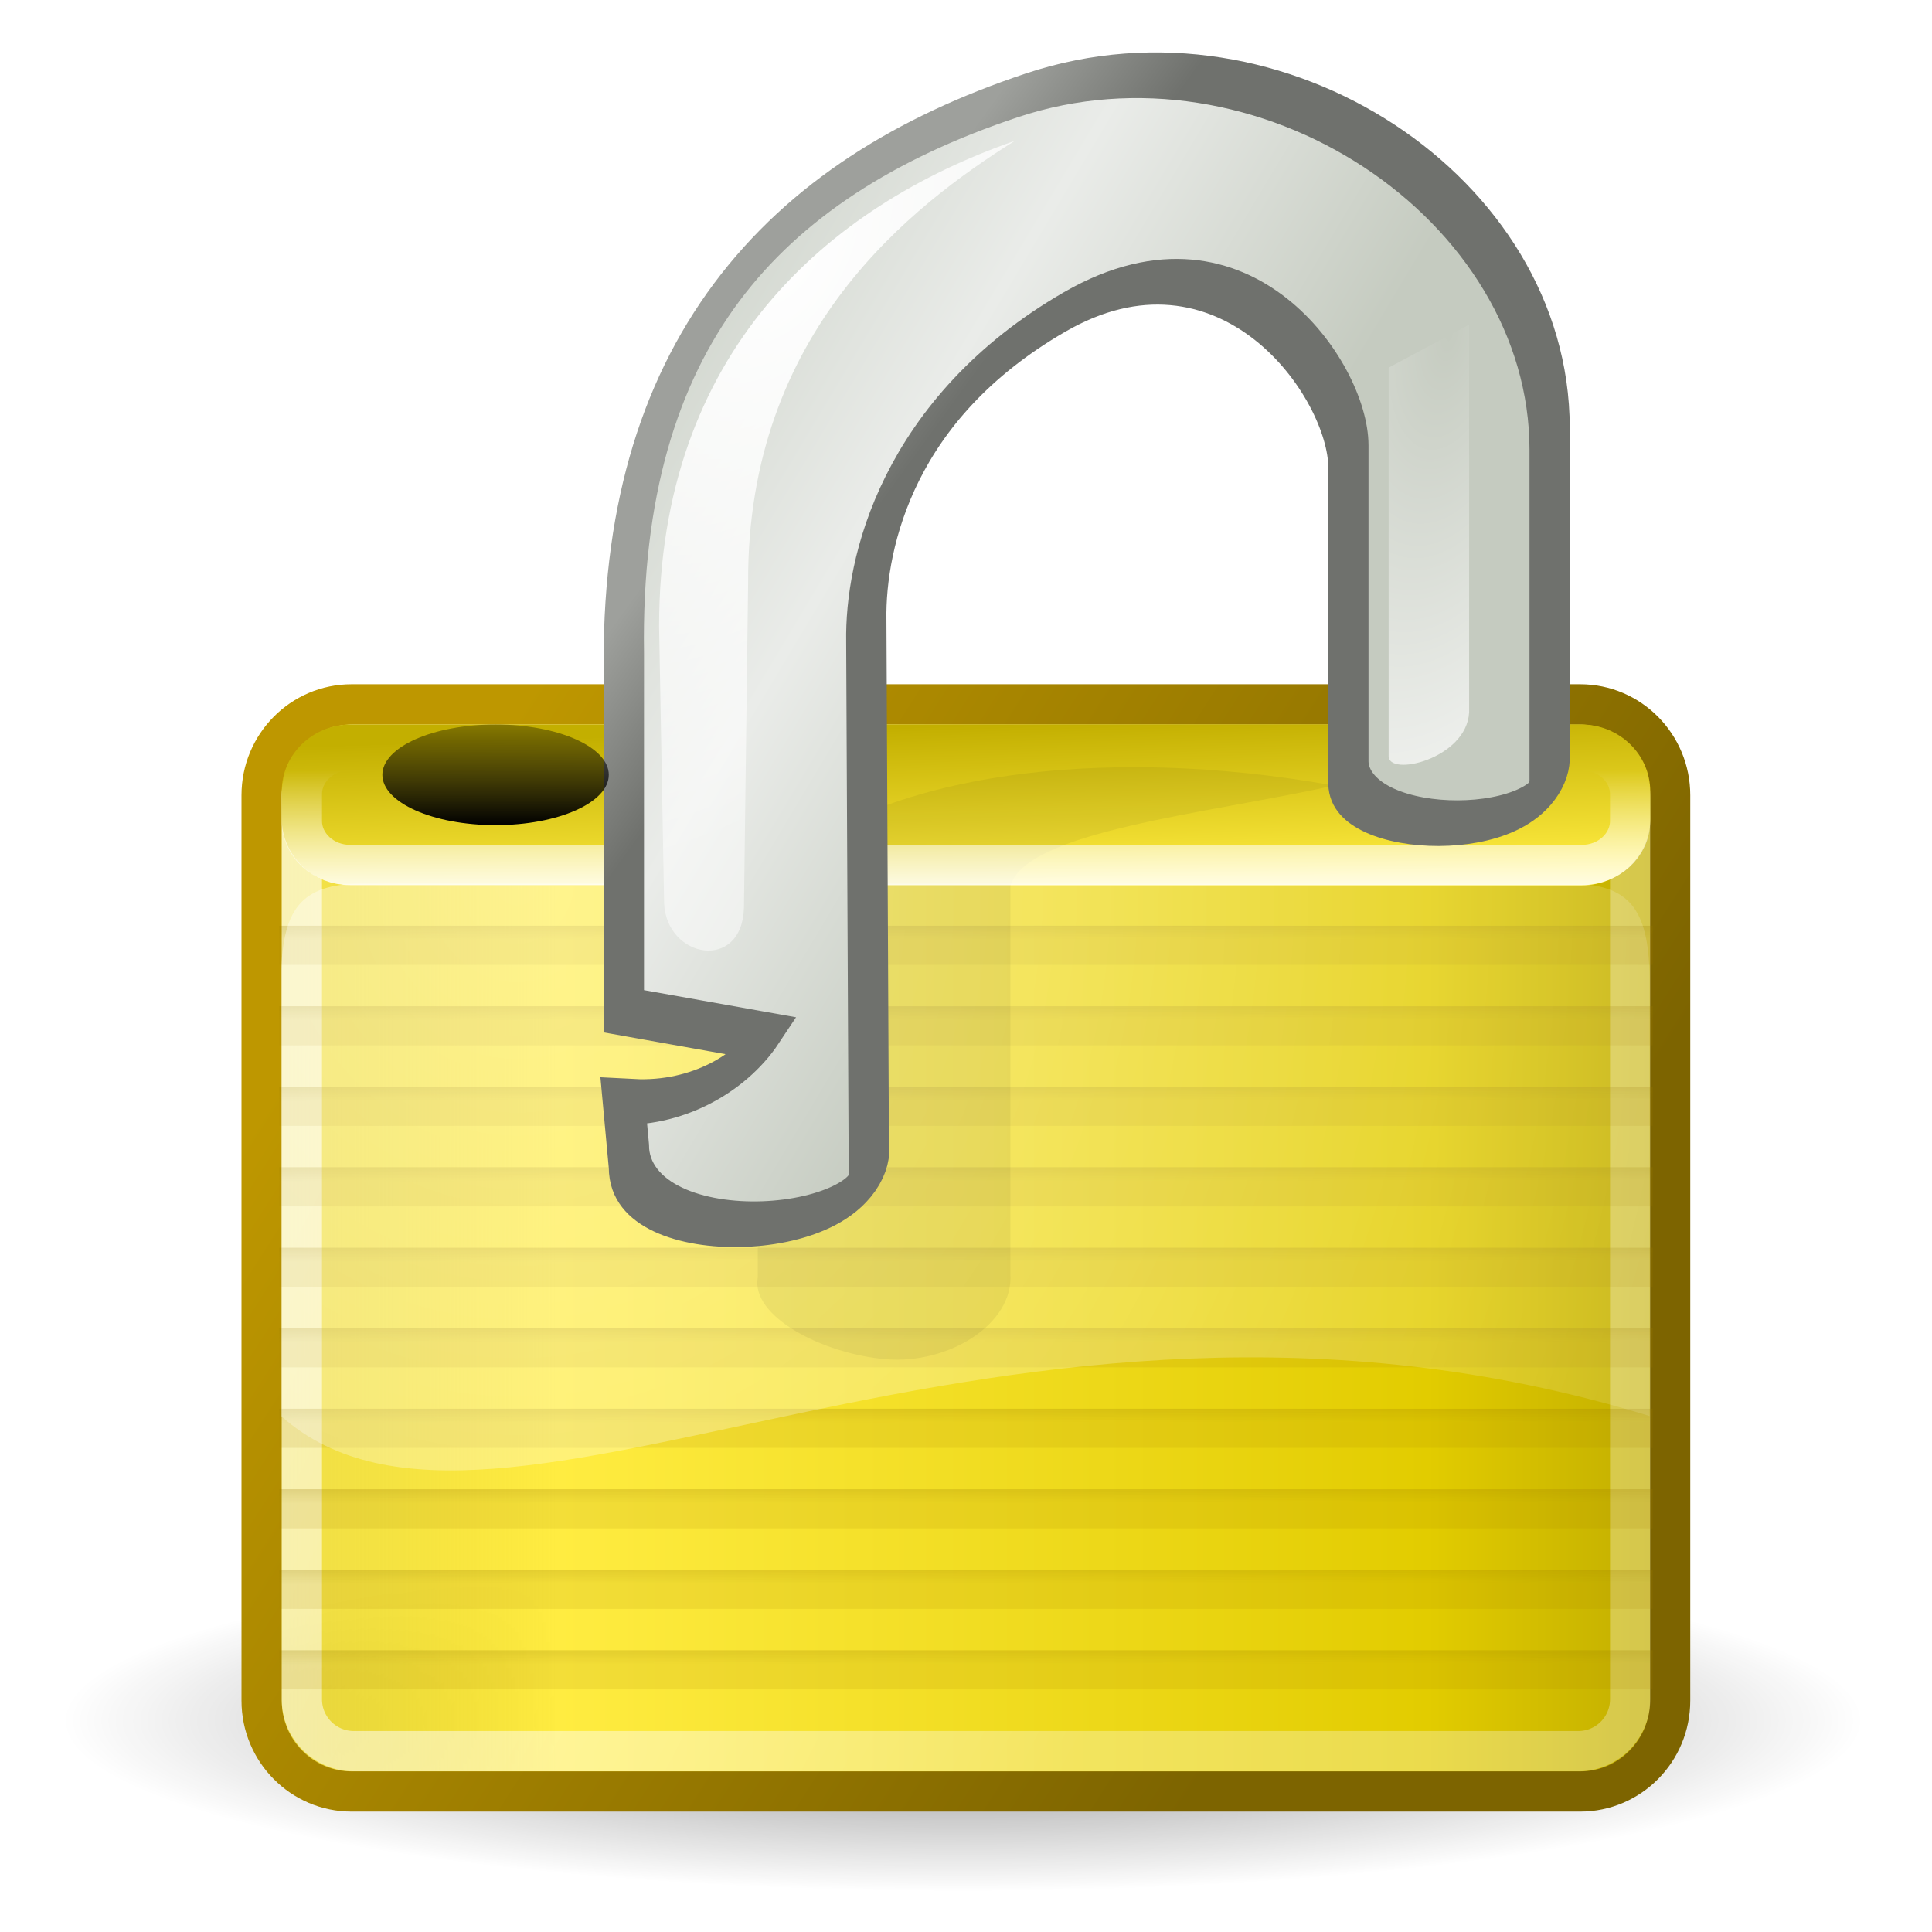
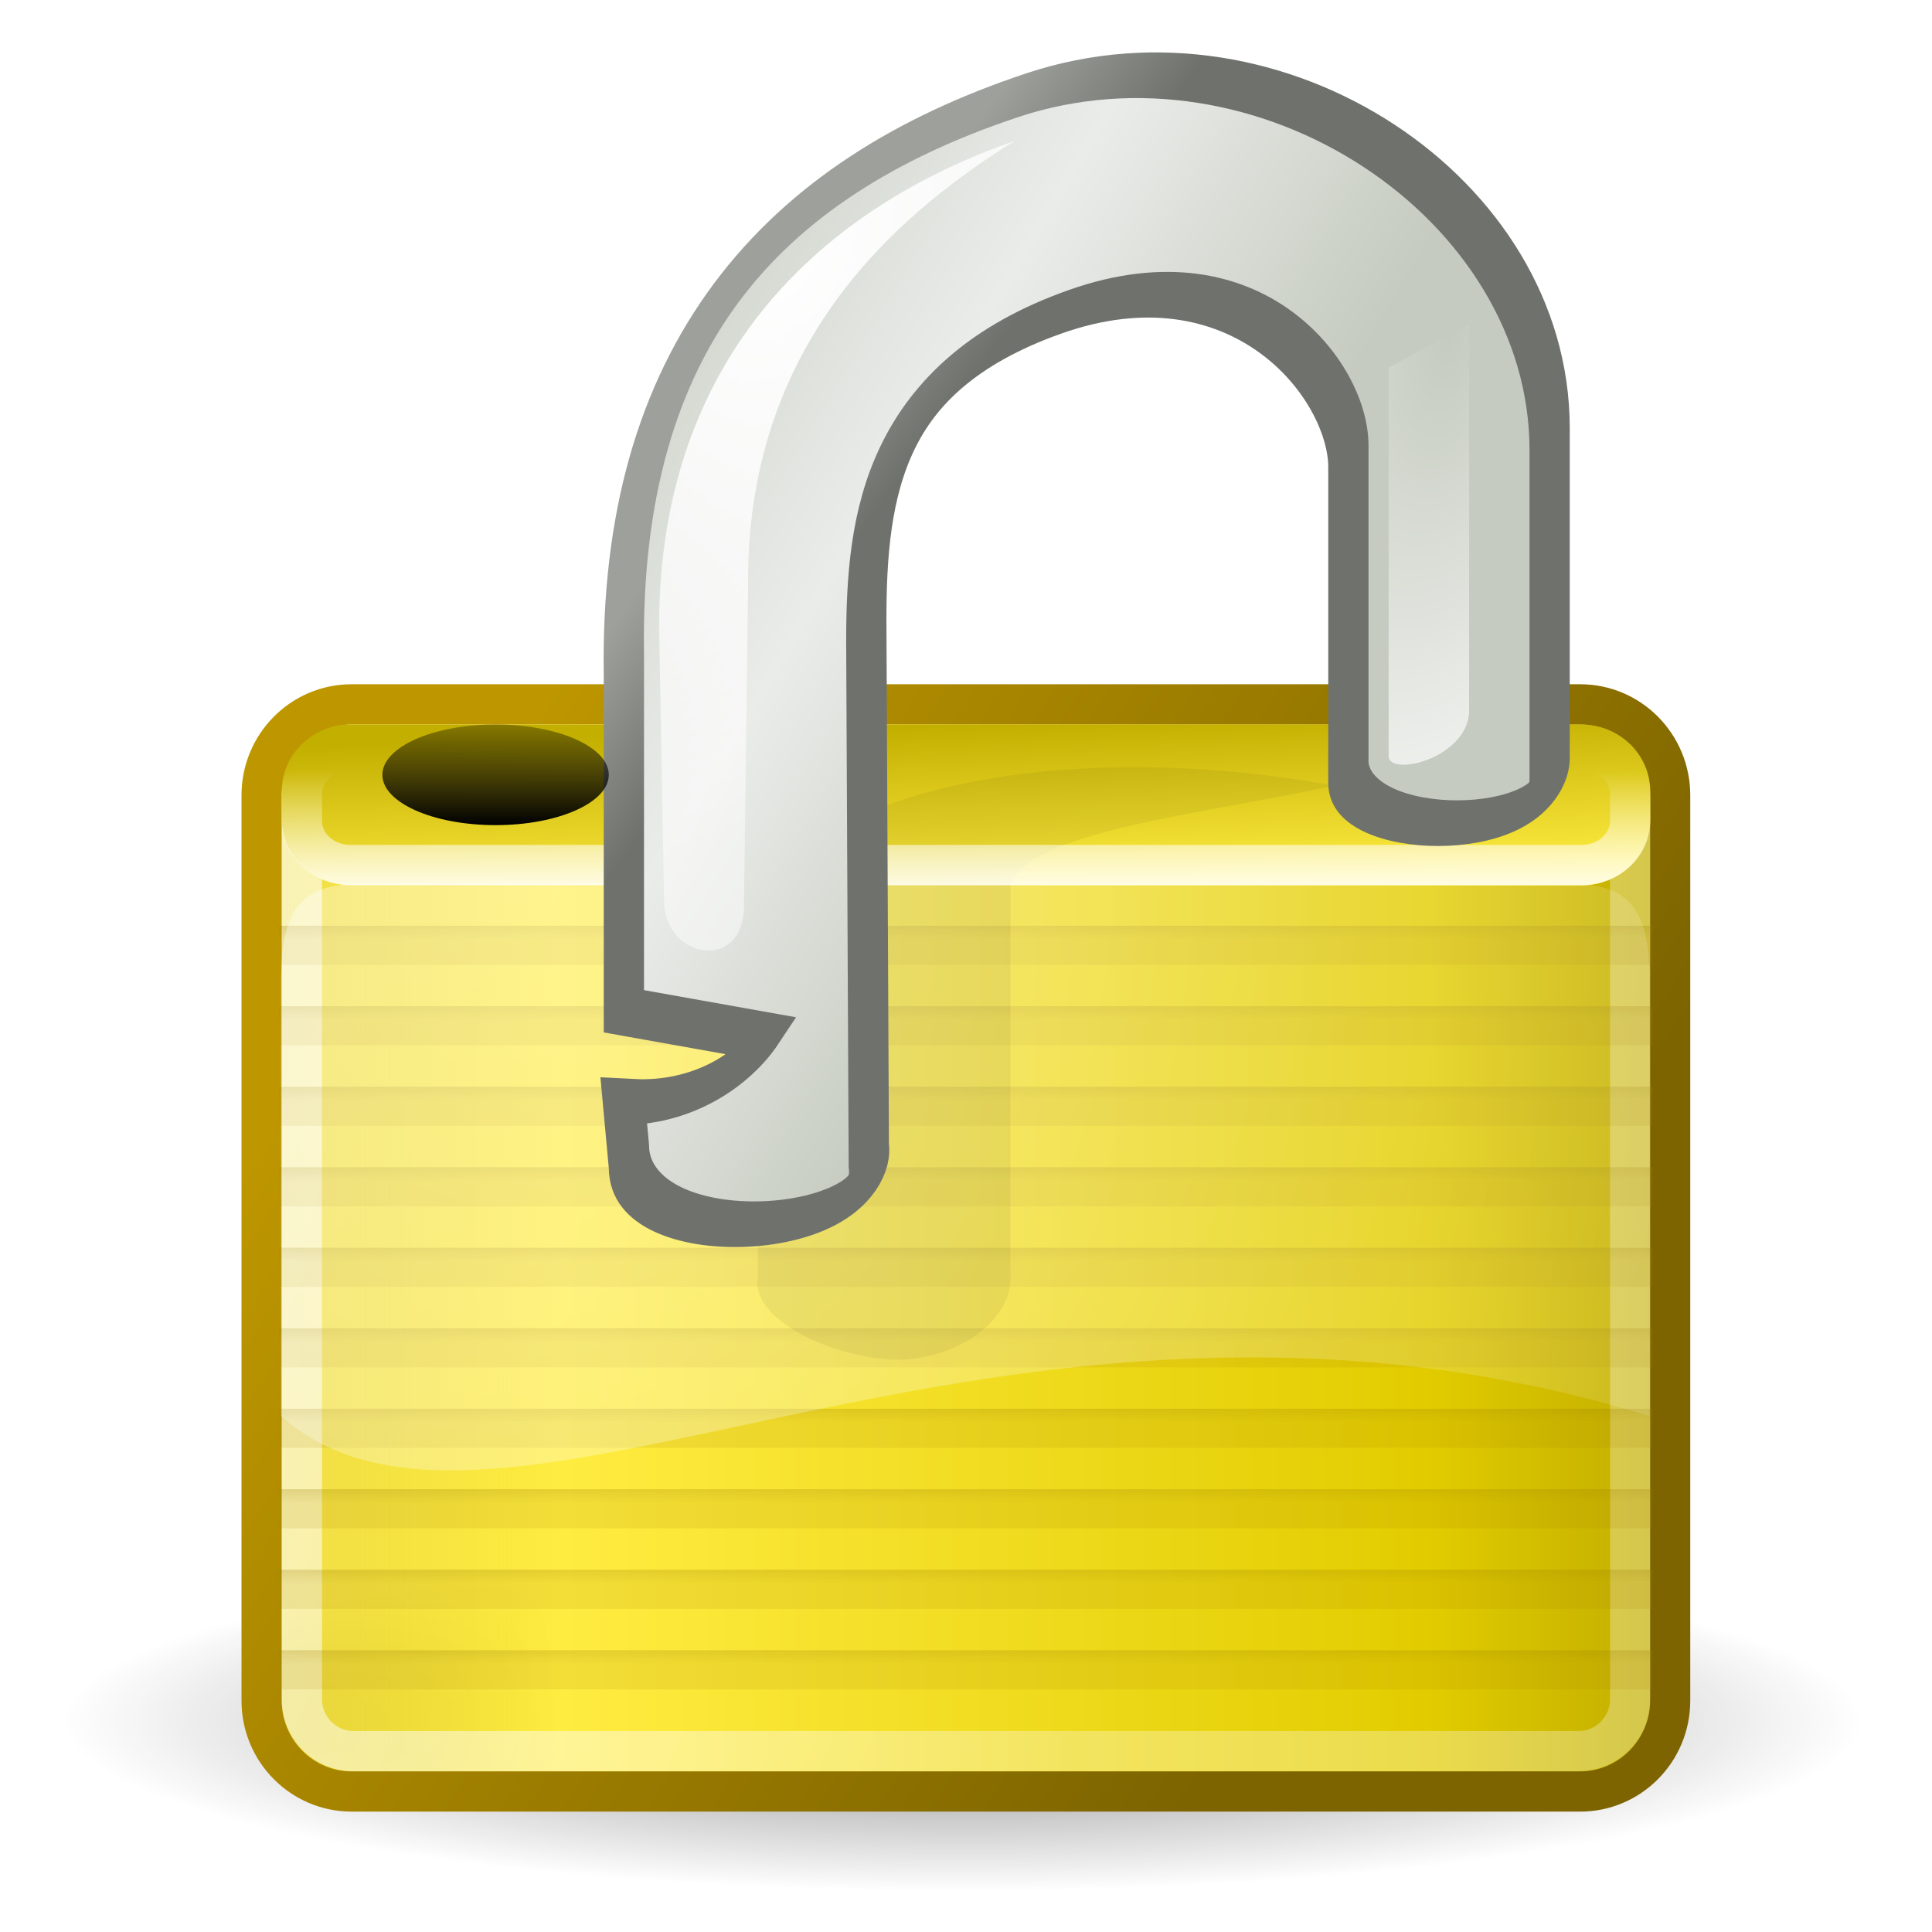
<svg xmlns="http://www.w3.org/2000/svg" xmlns:xlink="http://www.w3.org/1999/xlink" width="48px" height="48px" id="svg1381">
  <defs id="defs1383">
    <linearGradient id="linearGradient2901">
      <stop style="stop-color:#000000;stop-opacity:1;" offset="0" id="stop2903" />
      <stop style="stop-color:#000000;stop-opacity:0;" offset="1" id="stop2905" />
    </linearGradient>
    <linearGradient id="linearGradient7613">
      <stop style="stop-color:#ffffff;stop-opacity:0;" offset="0" id="stop7615" />
      <stop style="stop-color:#ffffff;stop-opacity:1;" offset="1" id="stop7617" />
    </linearGradient>
    <linearGradient id="linearGradient7601">
      <stop style="stop-color:#ffffff;stop-opacity:1;" offset="0" id="stop7603" />
      <stop style="stop-color:#ffffff;stop-opacity:0;" offset="1" id="stop7605" />
    </linearGradient>
    <linearGradient id="linearGradient5820">
      <stop id="stop6704" offset="0" style="stop-color:#000000;stop-opacity:0;" />
      <stop style="stop-color:#000000;stop-opacity:0;" offset="0.608" id="stop6706" />
      <stop style="stop-color:#000000;stop-opacity:1;" offset="1" id="stop5824" />
    </linearGradient>
    <linearGradient id="linearGradient4135">
      <stop style="stop-color:#896d00;stop-opacity:1;" offset="0" id="stop4137" />
      <stop style="stop-color:#a18000;stop-opacity:0;" offset="1" id="stop4139" />
    </linearGradient>
    <linearGradient id="linearGradient3505">
      <stop style="stop-color:#ffec41;stop-opacity:1;" offset="0" id="stop3509" />
      <stop id="stop3513" offset="1" style="stop-color:#c3af00;stop-opacity:1;" />
    </linearGradient>
    <linearGradient y2="6.04" x2="16.198" y1="9.664" x1="19.251" gradientTransform="translate(0,-1.926279)" gradientUnits="userSpaceOnUse" id="linearGradient1394" xlink:href="#linearGradient11335" />
    <linearGradient y2="17.47" x2="27.192" y1="2.914" x1="10.651" gradientTransform="translate(0,-1.926279)" gradientUnits="userSpaceOnUse" id="linearGradient1392" xlink:href="#linearGradient10591" />
    <linearGradient y2="26.025" x2="27.824" y1="22.739" x1="27.812" gradientTransform="matrix(1.230769,0,0,0.32409,-5.538462,32.89774)" gradientUnits="userSpaceOnUse" id="linearGradient2324" xlink:href="#linearGradient5741" />
    <linearGradient y2="26.025" x2="27.824" y1="22.739" x1="27.812" gradientTransform="matrix(1.230769,0,0,0.32409,-5.538462,30.89774)" gradientUnits="userSpaceOnUse" id="linearGradient2322" xlink:href="#linearGradient5741" />
    <linearGradient y2="26.025" x2="27.824" y1="22.739" x1="27.812" gradientTransform="matrix(1.230769,0,0,0.32409,-5.538462,28.89774)" gradientUnits="userSpaceOnUse" id="linearGradient2320" xlink:href="#linearGradient5741" />
    <linearGradient y2="26.025" x2="27.824" y1="22.739" x1="27.812" gradientTransform="matrix(1.230769,0,0,0.32409,-5.538462,26.89774)" gradientUnits="userSpaceOnUse" id="linearGradient2318" xlink:href="#linearGradient5741" />
    <linearGradient y2="26.025" x2="27.824" y1="22.739" x1="27.812" gradientTransform="matrix(1.230769,0,0,0.32409,-5.538462,24.89774)" gradientUnits="userSpaceOnUse" id="linearGradient2316" xlink:href="#linearGradient5741" />
    <linearGradient y2="26.025" x2="27.824" y1="22.739" x1="27.812" gradientTransform="matrix(1.230769,0,0,0.32409,-5.538462,22.89774)" gradientUnits="userSpaceOnUse" id="linearGradient2314" xlink:href="#linearGradient5741" />
    <linearGradient y2="26.025" x2="27.824" y1="22.739" x1="27.812" gradientTransform="matrix(1.230769,0,0,0.32409,-5.538462,20.89774)" gradientUnits="userSpaceOnUse" id="linearGradient2312" xlink:href="#linearGradient5741" />
    <linearGradient y2="26.025" x2="27.824" y1="22.739" x1="27.812" gradientTransform="matrix(1.230769,0,0,0.32409,-5.538462,18.89774)" gradientUnits="userSpaceOnUse" id="linearGradient2310" xlink:href="#linearGradient5741" />
    <linearGradient y2="26.025" x2="27.824" y1="22.739" x1="27.812" gradientTransform="matrix(1.230769,0,0,0.32409,-5.538462,16.89774)" gradientUnits="userSpaceOnUse" id="linearGradient2308" xlink:href="#linearGradient5741" />
    <linearGradient y2="26.025" x2="27.824" y1="22.739" x1="27.812" gradientTransform="matrix(1.230769,0,0,0.32409,-5.538462,14.89774)" gradientUnits="userSpaceOnUse" id="linearGradient2306" xlink:href="#linearGradient5741" />
    <linearGradient id="linearGradient9845">
      <stop id="stop9847" offset="0" style="stop-color:#ffffff;stop-opacity:1;" />
      <stop id="stop9849" offset="1" style="stop-color:#ffffff;stop-opacity:0.495;" />
    </linearGradient>
    <linearGradient id="linearGradient10591">
      <stop id="stop10593" offset="0" style="stop-color:#cad0c6;stop-opacity:1;" />
      <stop style="stop-color:#eaece9;stop-opacity:1;" offset="0.5" id="stop10599" />
      <stop id="stop10595" offset="1" style="stop-color:#c5cbc0;stop-opacity:1;" />
    </linearGradient>
    <linearGradient id="linearGradient11327">
      <stop id="stop11329" offset="0" style="stop-color:#7d6400;stop-opacity:1;" />
      <stop id="stop11331" offset="1" style="stop-color:#be9700;stop-opacity:1;" />
    </linearGradient>
    <linearGradient id="linearGradient11335">
      <stop id="stop11337" offset="0" style="stop-color:#6f716d;stop-opacity:1;" />
      <stop id="stop11339" offset="1" style="stop-color:#9ea09c;stop-opacity:1;" />
    </linearGradient>
    <linearGradient id="linearGradient12071">
      <stop id="stop12073" offset="0" style="stop-color:#ffffff;stop-opacity:1;" />
      <stop id="stop12075" offset="1" style="stop-color:#ffffff;stop-opacity:0;" />
    </linearGradient>
    <linearGradient id="linearGradient5741">
      <stop id="stop5743" offset="0" style="stop-color:#896d00;stop-opacity:1;" />
      <stop id="stop5745" offset="1" style="stop-color:#a18000;stop-opacity:0.268;" />
    </linearGradient>
    <linearGradient id="linearGradient2092">
      <stop style="stop-color:#ead200;stop-opacity:0.713;" offset="0" id="stop2094" />
      <stop id="stop2098" offset="0.21" style="stop-color:#ffec41;stop-opacity:1;" />
      <stop style="stop-color:#e2cc00;stop-opacity:1;" offset="0.84" id="stop2293" />
      <stop style="stop-color:#c3af00;stop-opacity:1;" offset="1" id="stop2100" />
    </linearGradient>
    <radialGradient gradientUnits="userSpaceOnUse" gradientTransform="matrix(1,0,0,0.651376,4.756609e-15,10.75754)" r="15.571" fy="30.857" fx="22.571" cy="30.857" cx="22.571" id="radialGradient3564" xlink:href="#linearGradient3558" />
    <linearGradient id="linearGradient3558">
      <stop id="stop3560" offset="0" style="stop-color:#000000;stop-opacity:1;" />
      <stop id="stop3562" offset="1" style="stop-color:#000000;stop-opacity:0;" />
    </linearGradient>
    <linearGradient id="linearGradient2298">
      <stop id="stop2300" offset="0" style="stop-color:#ffffff;stop-opacity:1;" />
      <stop id="stop2302" offset="1" style="stop-color:#ffffff;stop-opacity:0;" />
    </linearGradient>
    <radialGradient xlink:href="#linearGradient2298" id="radialGradient1572" gradientUnits="userSpaceOnUse" gradientTransform="matrix(2.531089,-2.901827e-16,6.080015e-9,2.860549,-19.66786,-16.33929)" cx="12.846" cy="13.342" fx="12.846" fy="13.342" r="17" />
    <linearGradient xlink:href="#linearGradient9845" id="linearGradient1575" gradientUnits="userSpaceOnUse" gradientTransform="matrix(0.999112,0,0,1.095802,3.642141e-2,-4.139733)" x1="10.907" y1="25.002" x2="30.875" y2="36.127" />
    <linearGradient xlink:href="#linearGradient2092" id="linearGradient1578" gradientUnits="userSpaceOnUse" gradientTransform="matrix(1,0,0,1.089878,0,-5.10979)" x1="6.727" y1="32.162" x2="40.938" y2="32.162" />
    <linearGradient xlink:href="#linearGradient11327" id="linearGradient1580" gradientUnits="userSpaceOnUse" gradientTransform="matrix(1,0,0,1.089878,0,-3.986899)" x1="31.63" y1="41.792" x2="8.671" y2="25.794" />
    <linearGradient xlink:href="#linearGradient3505" id="linearGradient1591" x1="24.875" y1="21" x2="24.75" y2="17" gradientUnits="userSpaceOnUse" gradientTransform="translate(0,1)" />
    <linearGradient xlink:href="#linearGradient12071" id="linearGradient1387" gradientUnits="userSpaceOnUse" gradientTransform="matrix(1,0,0,0.951923,0,1.975963)" x1="21.942" y1="21.551" x2="21.942" y2="18.038" />
    <linearGradient xlink:href="#linearGradient5741" id="linearGradient1411" gradientUnits="userSpaceOnUse" gradientTransform="matrix(1.230769,0,0,0.32409,-5.538462,14.89774)" x1="27.812" y1="22.739" x2="27.824" y2="26.025" />
    <linearGradient xlink:href="#linearGradient5741" id="linearGradient1413" gradientUnits="userSpaceOnUse" gradientTransform="matrix(1.230769,0,0,0.32409,-5.538462,16.89774)" x1="27.812" y1="22.739" x2="27.824" y2="26.025" />
    <linearGradient xlink:href="#linearGradient5741" id="linearGradient1415" gradientUnits="userSpaceOnUse" gradientTransform="matrix(1.230769,0,0,0.32409,-5.538462,18.89774)" x1="27.812" y1="22.739" x2="27.824" y2="26.025" />
    <linearGradient xlink:href="#linearGradient5741" id="linearGradient1417" gradientUnits="userSpaceOnUse" gradientTransform="matrix(1.230769,0,0,0.32409,-5.538462,20.89774)" x1="27.812" y1="22.739" x2="27.824" y2="26.025" />
    <linearGradient xlink:href="#linearGradient5741" id="linearGradient1419" gradientUnits="userSpaceOnUse" gradientTransform="matrix(1.230769,0,0,0.32409,-5.538462,22.89774)" x1="27.812" y1="22.739" x2="27.824" y2="26.025" />
    <linearGradient xlink:href="#linearGradient5741" id="linearGradient1421" gradientUnits="userSpaceOnUse" gradientTransform="matrix(1.230769,0,0,0.32409,-5.538462,24.89774)" x1="27.812" y1="22.739" x2="27.824" y2="26.025" />
    <linearGradient xlink:href="#linearGradient5741" id="linearGradient1423" gradientUnits="userSpaceOnUse" gradientTransform="matrix(1.230769,0,0,0.32409,-5.538462,26.89774)" x1="27.812" y1="22.739" x2="27.824" y2="26.025" />
    <linearGradient xlink:href="#linearGradient5741" id="linearGradient1425" gradientUnits="userSpaceOnUse" gradientTransform="matrix(1.230769,0,0,0.32409,-5.538462,28.89774)" x1="27.812" y1="22.739" x2="27.824" y2="26.025" />
    <linearGradient xlink:href="#linearGradient5741" id="linearGradient1427" gradientUnits="userSpaceOnUse" gradientTransform="matrix(1.230769,0,0,0.32409,-5.538462,30.89774)" x1="27.812" y1="22.739" x2="27.824" y2="26.025" />
    <linearGradient xlink:href="#linearGradient5741" id="linearGradient1429" gradientUnits="userSpaceOnUse" gradientTransform="matrix(1.230769,0,0,0.32409,-5.538462,32.89774)" x1="27.812" y1="22.739" x2="27.824" y2="26.025" />
    <linearGradient xlink:href="#linearGradient5741" id="linearGradient2307" gradientUnits="userSpaceOnUse" gradientTransform="matrix(1.312358,0,1.799061e-17,0.32409,-1.156393,5.669486)" x1="27.812" y1="22.739" x2="27.824" y2="26.025" />
    <linearGradient xlink:href="#linearGradient5741" id="linearGradient2311" gradientUnits="userSpaceOnUse" gradientTransform="matrix(1.312358,0,1.799061e-17,0.32409,-1.156393,3.669486)" x1="27.812" y1="22.739" x2="27.824" y2="26.025" />
    <linearGradient xlink:href="#linearGradient5741" id="linearGradient2315" gradientUnits="userSpaceOnUse" gradientTransform="matrix(1.312358,0,1.799061e-17,0.32409,-1.156393,1.669487)" x1="27.812" y1="22.739" x2="27.824" y2="26.025" />
    <linearGradient xlink:href="#linearGradient5741" id="linearGradient2319" gradientUnits="userSpaceOnUse" gradientTransform="matrix(1.312358,0,1.799061e-17,0.32409,-1.156393,-0.330512)" x1="27.812" y1="22.739" x2="27.824" y2="26.025" />
    <linearGradient xlink:href="#linearGradient5741" id="linearGradient2323" gradientUnits="userSpaceOnUse" gradientTransform="matrix(1.312358,0,1.799061e-17,0.32409,-1.156393,-2.330512)" x1="27.812" y1="22.739" x2="27.824" y2="26.025" />
    <linearGradient xlink:href="#linearGradient5741" id="linearGradient2326" gradientUnits="userSpaceOnUse" gradientTransform="matrix(1.312358,0,1.799061e-17,0.32409,-1.156393,-4.330511)" x1="27.812" y1="22.739" x2="27.824" y2="26.025" />
    <linearGradient xlink:href="#linearGradient5741" id="linearGradient2329" gradientUnits="userSpaceOnUse" gradientTransform="matrix(1.312358,0,1.799061e-17,0.32409,-1.156393,-6.33051)" x1="27.812" y1="22.739" x2="27.824" y2="26.025" />
    <linearGradient xlink:href="#linearGradient5741" id="linearGradient2332" gradientUnits="userSpaceOnUse" gradientTransform="matrix(1.312358,0,1.799061e-17,0.32409,-1.156393,-8.330509)" x1="27.812" y1="22.739" x2="27.824" y2="26.025" />
    <linearGradient xlink:href="#linearGradient5741" id="linearGradient2335" gradientUnits="userSpaceOnUse" gradientTransform="matrix(1.312358,0,1.799061e-17,0.32409,-1.156393,-10.33051)" x1="27.812" y1="22.739" x2="27.824" y2="26.025" />
    <linearGradient xlink:href="#linearGradient5741" id="linearGradient2338" gradientUnits="userSpaceOnUse" gradientTransform="matrix(1.312358,0,1.799061e-17,0.32409,-1.156393,-12.33051)" x1="27.812" y1="22.739" x2="27.824" y2="26.025" />
    <linearGradient xlink:href="#linearGradient7601" id="linearGradient7607" x1="16.529" y1="-0.397" x2="14.615" y2="12.437" gradientUnits="userSpaceOnUse" />
    <radialGradient xlink:href="#linearGradient7613" id="radialGradient7611" cx="30.996" cy="13.156" fx="30.996" fy="13.156" r="1" gradientTransform="matrix(-5.31617e-7,14.96898,-8.276676,3.968832e-4,143.8949,-454.2723)" gradientUnits="userSpaceOnUse" />
    <radialGradient xlink:href="#linearGradient9845" id="radialGradient7619" cx="12.184" cy="8.546" fx="12.184" fy="8.546" r="3.604" gradientTransform="matrix(-0.441342,3.786965,-3.285907,-0.382939,51.92133,-44.11008)" gradientUnits="userSpaceOnUse" />
    <linearGradient xlink:href="#linearGradient2901" id="linearGradient2907" x1="36.562" y1="20.625" x2="36.562" y2="17" gradientUnits="userSpaceOnUse" />
  </defs>
  <g id="layer1">
    <path style="opacity:0.474;color:#000000;fill:url(#radialGradient3564);fill-opacity:1;fill-rule:nonzero;stroke:none;stroke-width:1;stroke-linecap:round;stroke-linejoin:round;marker:none;marker-start:none;marker-mid:none;marker-end:none;stroke-miterlimit:4;stroke-dasharray:none;stroke-dashoffset:0;stroke-opacity:1;visibility:visible;display:inline;overflow:visible" id="path3556" d="M 38.143 30.857 A 15.571 10.143 0 1 1  7,30.857 A 15.571 10.143 0 1 1  38.143 30.857 z" transform="matrix(1.440225,0,0,0.419014,-8.581573,29.82043)" />
    <rect style="fill:url(#linearGradient1578);fill-opacity:1;fill-rule:evenodd;stroke:url(#linearGradient1580);stroke-width:1;stroke-linecap:round;stroke-linejoin:round;stroke-miterlimit:4;stroke-dasharray:none;stroke-dashoffset:0;stroke-opacity:1" id="rect1314" width="34.994" height="27.009" x="6.5" y="17.5" rx="2.235" ry="2.257" />
    <rect style="fill:none;fill-opacity:1;fill-rule:evenodd;stroke:url(#linearGradient1575);stroke-width:1;stroke-linecap:round;stroke-linejoin:round;stroke-miterlimit:4;stroke-dasharray:none;stroke-dashoffset:0;stroke-opacity:0.601" id="rect6903" width="33.001" height="25.007" x="7.5" y="18.5" rx="1.289" ry="1.289" />
    <g id="g2281" style="opacity:1" transform="matrix(1.066291,0,0,1,-1.59099,0)">
      <rect ry="0" rx="0" y="23" x="8" height="0.972" width="32" id="rect5013" style="opacity:0.5;fill:url(#linearGradient2306);fill-opacity:1;fill-rule:evenodd;stroke:none;stroke-width:1;stroke-linecap:round;stroke-linejoin:miter;stroke-miterlimit:4;stroke-dasharray:none;stroke-dashoffset:0;stroke-opacity:1" />
      <rect style="opacity:0.5;fill:url(#linearGradient2308);fill-opacity:1;fill-rule:evenodd;stroke:none;stroke-width:1;stroke-linecap:round;stroke-linejoin:miter;stroke-miterlimit:4;stroke-dasharray:none;stroke-dashoffset:0;stroke-opacity:1" id="rect2245" width="32" height="0.972" x="8" y="25" rx="0" ry="0" />
      <rect ry="0" rx="0" y="27" x="8" height="0.972" width="32" id="rect2249" style="opacity:0.5;fill:url(#linearGradient2310);fill-opacity:1;fill-rule:evenodd;stroke:none;stroke-width:1;stroke-linecap:round;stroke-linejoin:miter;stroke-miterlimit:4;stroke-dasharray:none;stroke-dashoffset:0;stroke-opacity:1" />
      <rect style="opacity:0.5;fill:url(#linearGradient2312);fill-opacity:1;fill-rule:evenodd;stroke:none;stroke-width:1;stroke-linecap:round;stroke-linejoin:miter;stroke-miterlimit:4;stroke-dasharray:none;stroke-dashoffset:0;stroke-opacity:1" id="rect2253" width="32" height="0.972" x="8" y="29" rx="0" ry="0" />
      <rect ry="0" rx="0" y="31" x="8" height="0.972" width="32" id="rect2257" style="opacity:0.5;fill:url(#linearGradient2314);fill-opacity:1;fill-rule:evenodd;stroke:none;stroke-width:1;stroke-linecap:round;stroke-linejoin:miter;stroke-miterlimit:4;stroke-dasharray:none;stroke-dashoffset:0;stroke-opacity:1" />
      <rect style="opacity:0.5;fill:url(#linearGradient2316);fill-opacity:1;fill-rule:evenodd;stroke:none;stroke-width:1;stroke-linecap:round;stroke-linejoin:miter;stroke-miterlimit:4;stroke-dasharray:none;stroke-dashoffset:0;stroke-opacity:1" id="rect2261" width="32" height="0.972" x="8" y="33" rx="0" ry="0" />
      <rect ry="0" rx="0" y="35" x="8" height="0.972" width="32" id="rect2265" style="opacity:0.5;fill:url(#linearGradient2318);fill-opacity:1;fill-rule:evenodd;stroke:none;stroke-width:1;stroke-linecap:round;stroke-linejoin:miter;stroke-miterlimit:4;stroke-dasharray:none;stroke-dashoffset:0;stroke-opacity:1" />
      <rect style="opacity:0.5;fill:url(#linearGradient2320);fill-opacity:1;fill-rule:evenodd;stroke:none;stroke-width:1;stroke-linecap:round;stroke-linejoin:miter;stroke-miterlimit:4;stroke-dasharray:none;stroke-dashoffset:0;stroke-opacity:1" id="rect2269" width="32" height="0.972" x="8" y="37" rx="0" ry="0" />
      <rect ry="0" rx="0" y="39" x="8" height="0.972" width="32" id="rect2273" style="opacity:0.5;fill:url(#linearGradient2322);fill-opacity:1;fill-rule:evenodd;stroke:none;stroke-width:1;stroke-linecap:round;stroke-linejoin:miter;stroke-miterlimit:4;stroke-dasharray:none;stroke-dashoffset:0;stroke-opacity:1" />
      <rect style="opacity:0.5;fill:url(#linearGradient2324);fill-opacity:1;fill-rule:evenodd;stroke:none;stroke-width:1;stroke-linecap:round;stroke-linejoin:miter;stroke-miterlimit:4;stroke-dasharray:none;stroke-dashoffset:0;stroke-opacity:1" id="rect2277" width="32" height="0.972" x="8" y="41" rx="0" ry="0" />
    </g>
    <rect style="color:#000000;fill:url(#linearGradient1591);fill-opacity:1;fill-rule:evenodd;stroke:none;stroke-width:2;stroke-linecap:round;stroke-linejoin:round;marker:none;marker-start:none;marker-mid:none;marker-end:none;stroke-miterlimit:4;stroke-dasharray:none;stroke-dashoffset:0;stroke-opacity:1;visibility:visible;display:inline;overflow:visible" id="rect1460" width="34" height="4" x="7" y="18" rx="1.715" ry="1.661" />
    <path style="opacity:0.407;fill:url(#radialGradient1572);fill-opacity:1;fill-rule:evenodd;stroke:none;stroke-width:1;stroke-linecap:round;stroke-linejoin:round;stroke-miterlimit:4;stroke-dashoffset:0;stroke-opacity:0.601" d="M 39.023,21.954 L 8.979,21.954 C 7.461,21.963 6.998,22.595 6.983,24.335 L 6.983,35.181 C 12.331,39.938 24.775,30.211 40.983,35.181 L 40.983,24.314 C 40.97,22.534 40.442,21.968 39.023,21.954 z " id="rect8390" />
    <path style="opacity:0.056;color:#000000;fill:#000000;fill-opacity:1;fill-rule:nonzero;stroke:none;stroke-width:3;stroke-linecap:round;stroke-linejoin:round;marker:none;marker-start:none;marker-mid:none;marker-end:none;stroke-miterlimit:4;stroke-dasharray:none;stroke-dashoffset:0;stroke-opacity:1;visibility:visible;display:block;overflow:visible" d="M 25.102,22.014 L 25.102,31.648 C 25.191,32.886 23.578,33.902 22.009,33.769 C 20.44,33.637 18.65,32.709 18.827,31.737 L 18.827,21.925 C 21.584,19.182 27.366,18.478 33.143,19.518 C 29.93,20.227 25.488,20.652 25.102,22.014 z " id="path2909" />
    <rect style="color:#000000;fill:none;fill-opacity:1;fill-rule:evenodd;stroke:url(#linearGradient1387);stroke-width:1;stroke-linecap:round;stroke-linejoin:round;marker:none;marker-start:none;marker-mid:none;marker-end:none;stroke-miterlimit:4;stroke-dasharray:none;stroke-dashoffset:0;stroke-opacity:1;visibility:visible;display:inline;overflow:visible" id="rect1593" width="33" height="2.856" x="7.5" y="18.635" rx="1.2" ry="1.097" />
    <g id="g1387" transform="matrix(1,-0.535714,0,1,1,17.36974)">
-       <path id="path2086" d="M 14.625,19.195 L 14.5,17.773 C 16.083,18.704 17.402,18.605 18,18.023 L 14.5,15.523 L 14.5,6.893 C 14.378,-1.042 18.139,-3.204 24.395,-1.935 C 30.572,-0.682 37.5,7.648 37.5,13.625 L 37.5,21.86 C 37.416,23.563 32.537,20.932 32.5,19.235 L 32.5,11.375 C 32.5,9.498 29.684,3.839 25.452,4.015 C 21.307,4.187 20.49,7.343 20.523,9.296 L 20.585,22.356 C 20.875,24.59 14.625,21.645 14.625,19.195 z " style="fill:url(#linearGradient1392);fill-opacity:1;fill-rule:evenodd;stroke:url(#linearGradient1394);stroke-width:1;stroke-linecap:butt;stroke-linejoin:miter;stroke-miterlimit:4;stroke-dasharray:none;stroke-opacity:1" />
+       <path id="path2086" d="M 14.625,19.195 L 14.5,17.773 C 16.083,18.704 17.402,18.605 18,18.023 L 14.5,15.523 L 14.5,6.893 C 14.378,-1.042 18.139,-3.204 24.395,-1.935 C 30.572,-0.682 37.5,7.648 37.5,13.625 L 37.5,21.86 C 37.416,23.563 32.537,20.932 32.5,19.235 L 32.5,11.375 C 32.5,9.498 29.979,4.832 25.452,4.015 C 20.954,3.202 20.523,6.123 20.523,9.296 L 20.585,22.356 C 20.875,24.59 14.625,21.645 14.625,19.195 z " style="fill:url(#linearGradient1392);fill-opacity:1;fill-rule:evenodd;stroke:url(#linearGradient1394);stroke-width:1;stroke-linecap:butt;stroke-linejoin:miter;stroke-miterlimit:4;stroke-dasharray:none;stroke-opacity:1" />
      <path id="rect11343" d="M 15.375,6.431 C 15.375,-0.362 19.541,-1.777 24.209,-0.9 C 21.665,-0.661 17.561,0.27 17.587,6.512 C 17.587,6.512 17.483,14.552 17.483,14.552 C 17.436,16.116 15.562,14.784 15.5,13.378 L 15.375,6.431 z " style="fill:url(#radialGradient7619);fill-opacity:1;fill-rule:evenodd;stroke:none;stroke-width:1;stroke-linecap:round;stroke-linejoin:round;stroke-miterlimit:4;stroke-dashoffset:0;stroke-opacity:1" />
      <path style="fill:url(#radialGradient7611);fill-opacity:1;fill-rule:evenodd;stroke:none;stroke-width:1;stroke-linecap:round;stroke-linejoin:round;stroke-miterlimit:4;stroke-dashoffset:0;stroke-opacity:1" d="M 33.5,9.712 L 35.5,9.712 L 35.5,19.347 C 35.438,20.472 33.469,19.879 33.5,19.347 L 33.5,9.712 z " id="rect1345" />
    </g>
    <path style="opacity:1;color:#000000;fill:url(#linearGradient2907);fill-opacity:1;fill-rule:nonzero;stroke:none;stroke-width:3;stroke-linecap:round;stroke-linejoin:round;marker:none;marker-start:none;marker-mid:none;marker-end:none;stroke-miterlimit:4;stroke-dasharray:none;stroke-dashoffset:0;stroke-opacity:1;visibility:visible;display:block;overflow:visible" id="path2899" d="M 39.375 19.375 A 2.812 1.25 0 1 1  33.75,19.375 A 2.812 1.25 0 1 1  39.375 19.375 z" transform="translate(-24.25,-0.125)" />
  </g>
</svg>
